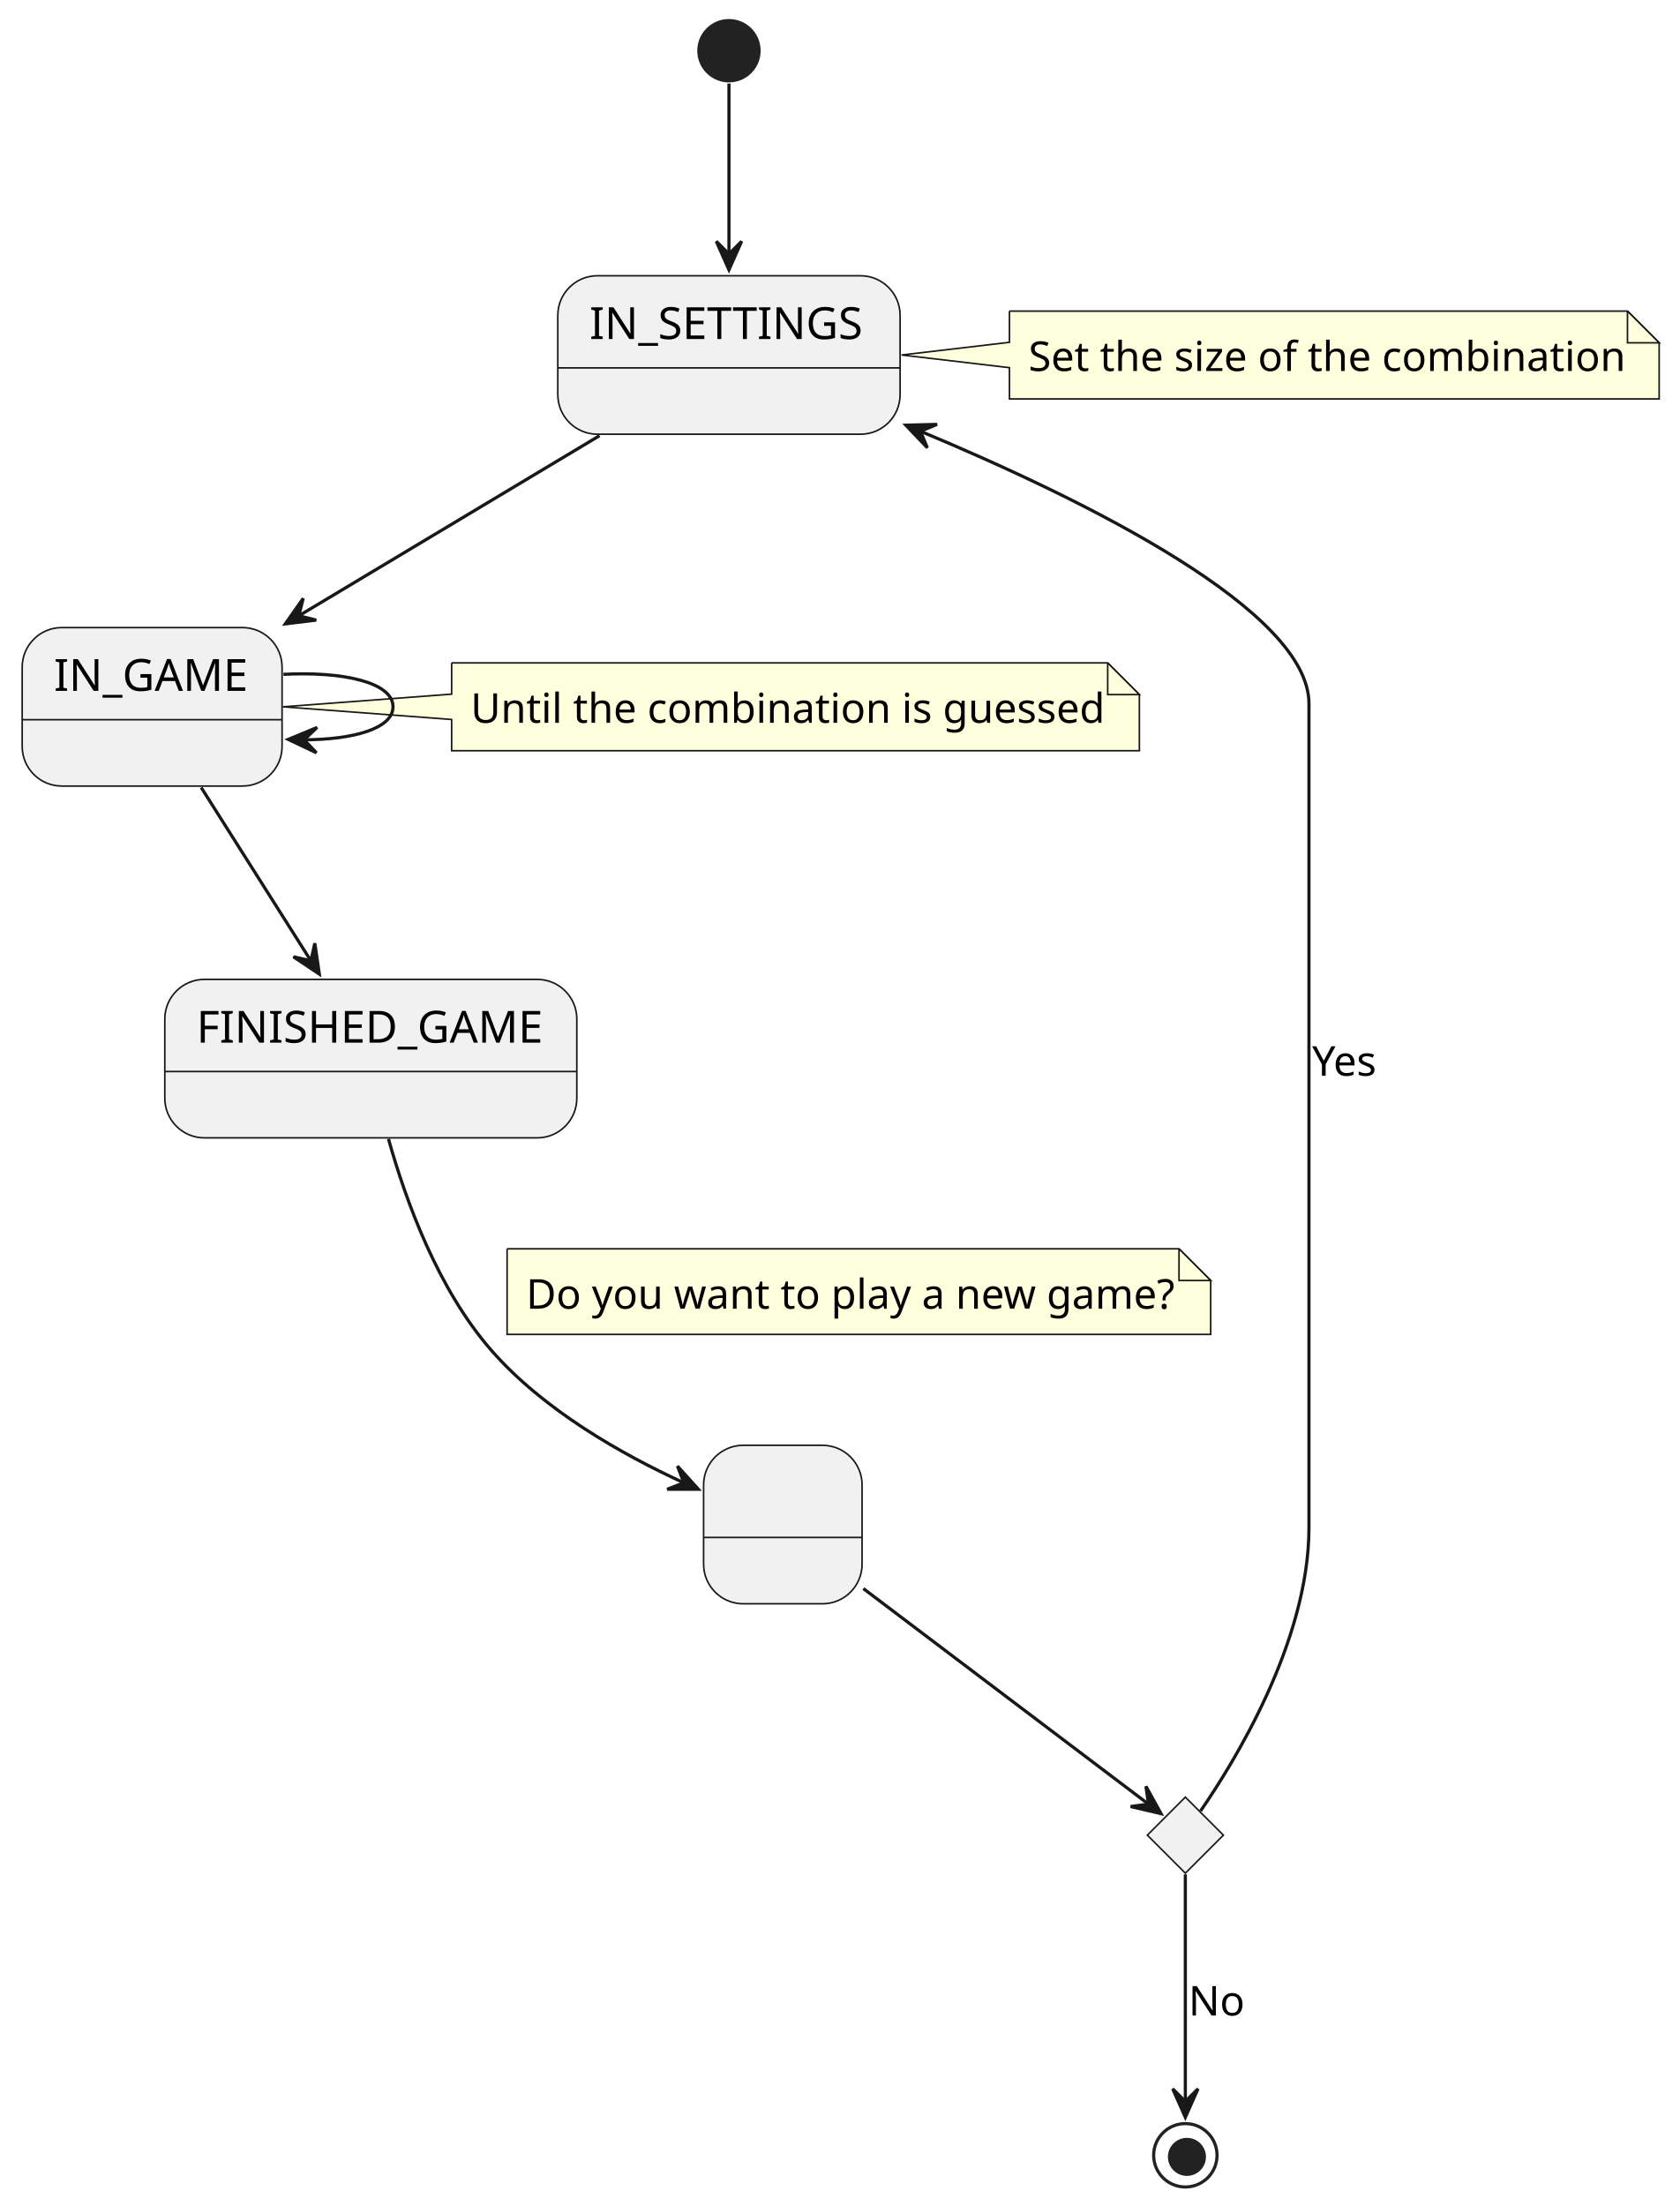
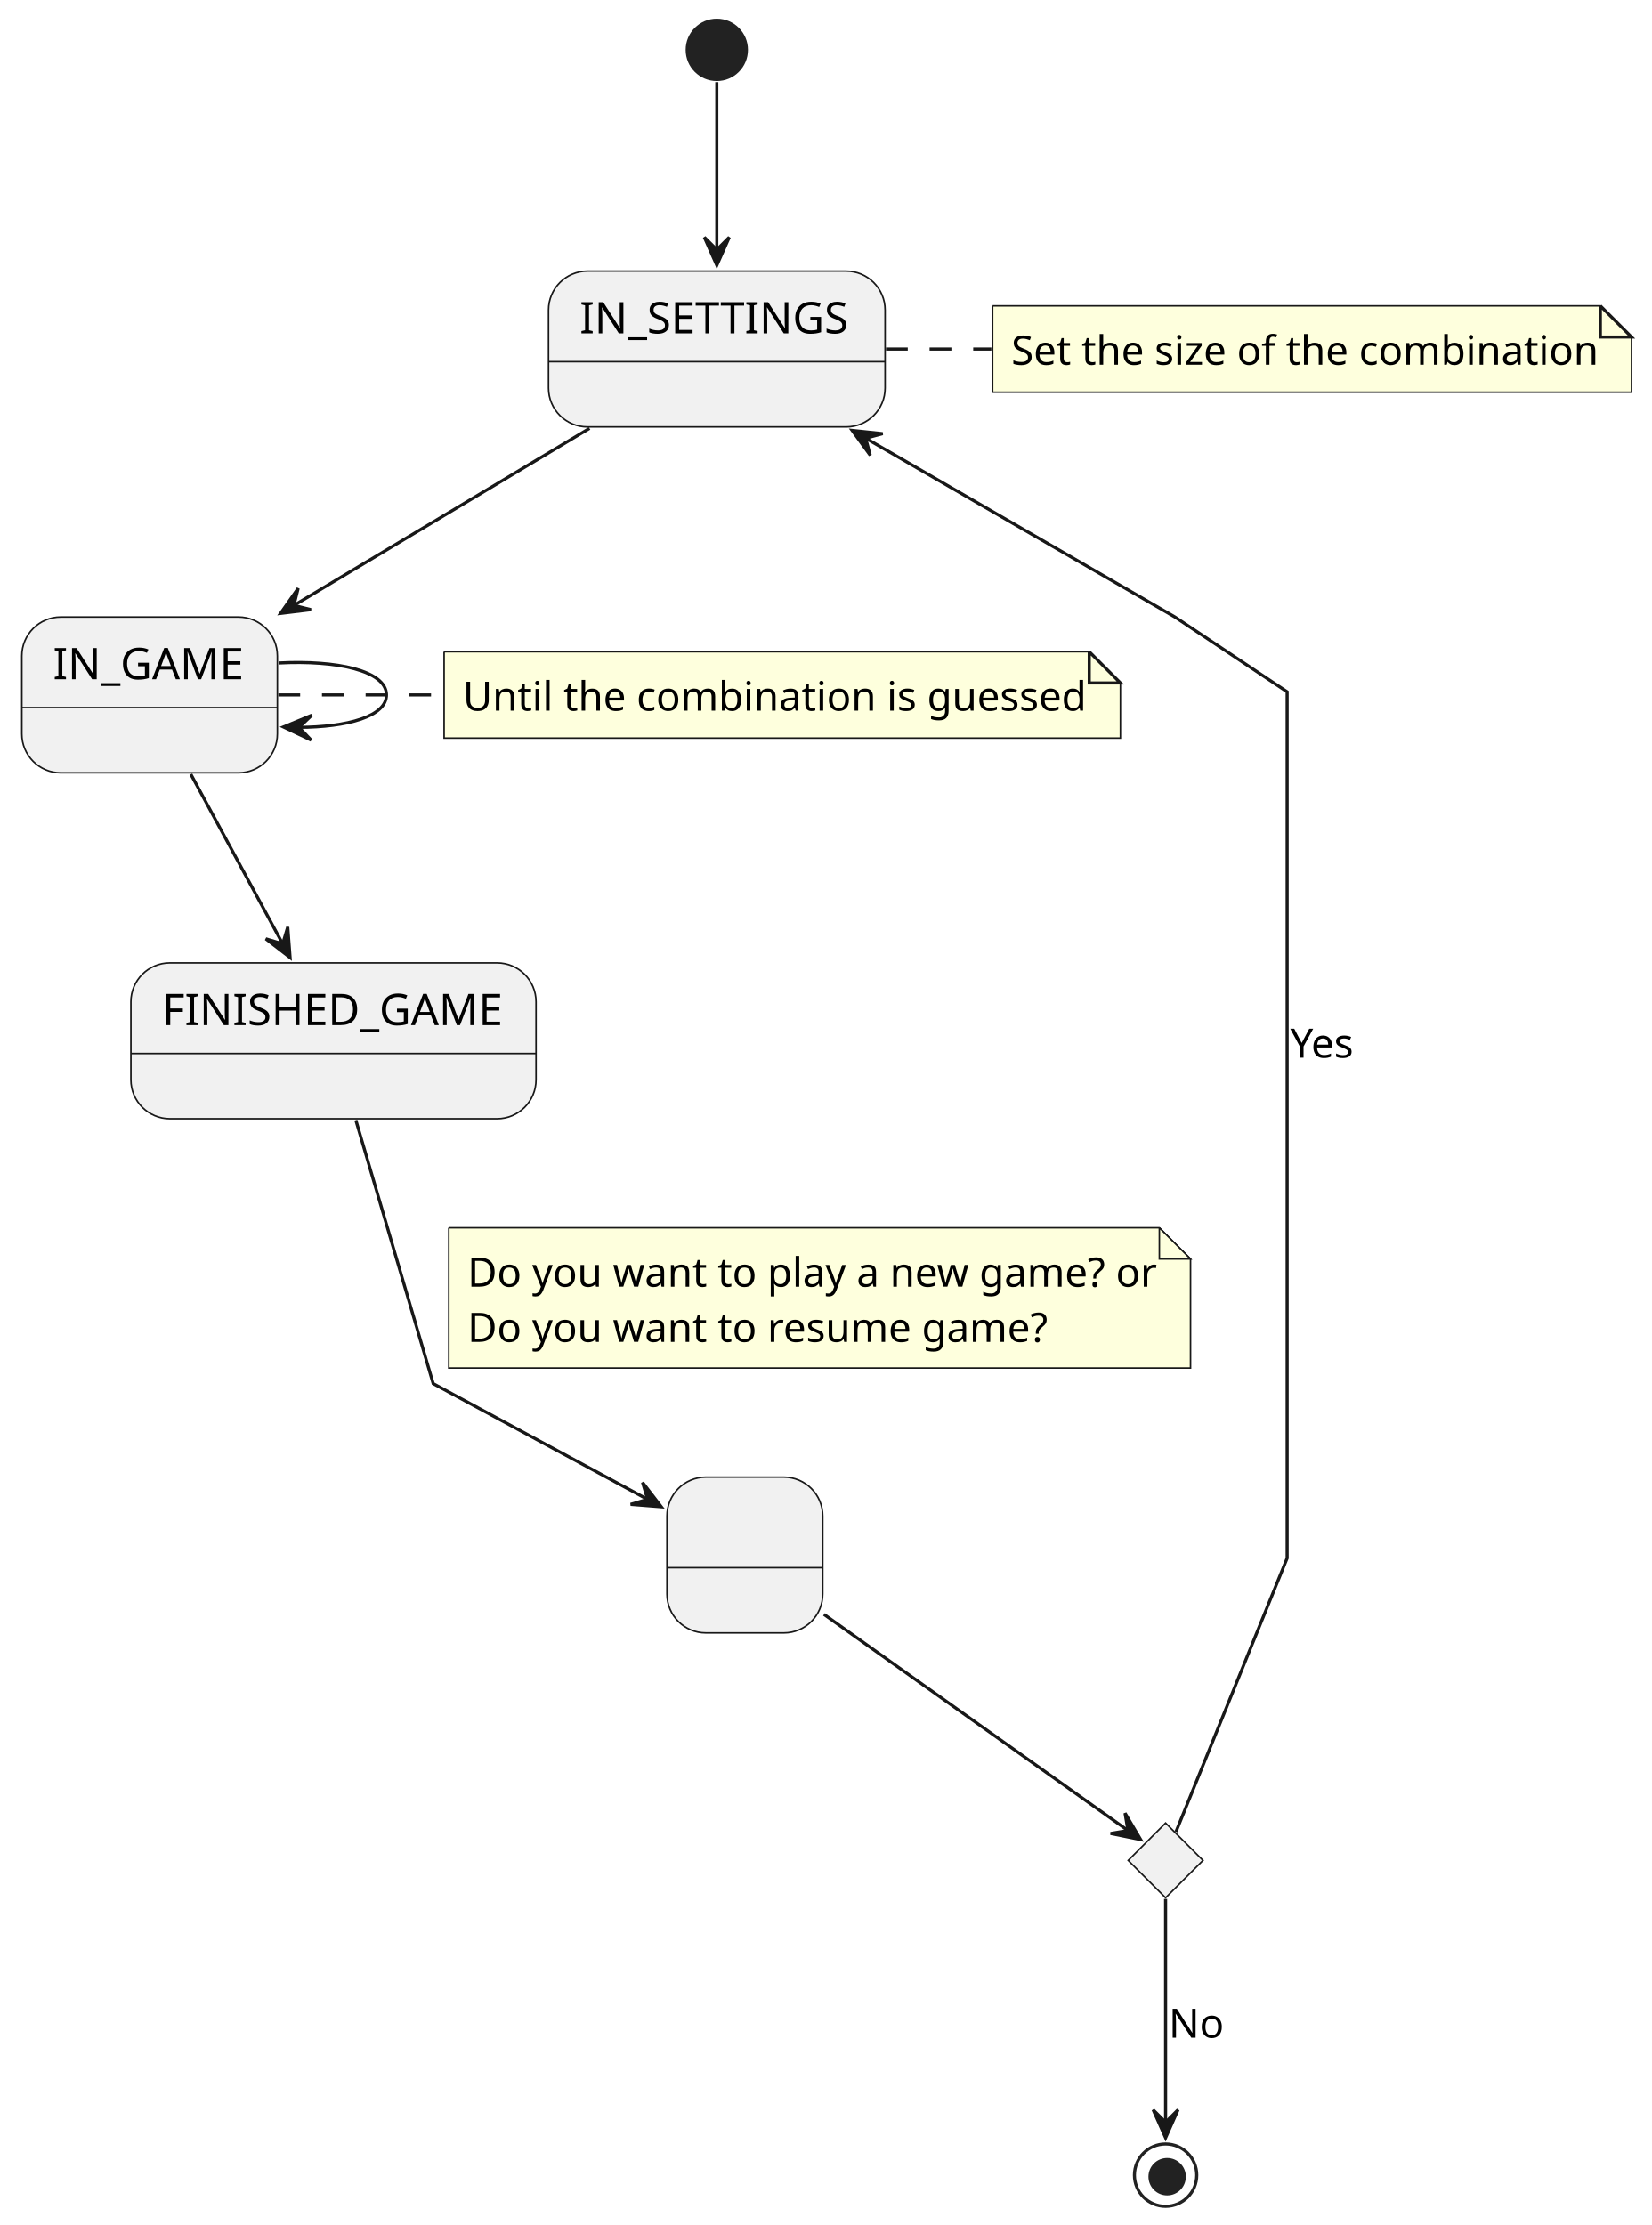
- <svg xmlns="http://www.w3.org/2000/svg" contentStyleType="text/css" height="696px" preserveAspectRatio="none" style="width:530px;height:696px;background:#FFFFFF;" version="1.1" viewBox="0 0 530 696" width="530px" zoomAndPan="magnify">
+ <svg xmlns="http://www.w3.org/2000/svg" contentStyleType="text/css" height="714px" preserveAspectRatio="none" style="width:530px;height:714px;background:#FFFFFF;" version="1.1" viewBox="0 0 530 714" width="530px" zoomAndPan="magnify">
  <defs />
  <g>
    <g id="elem_isResume">
-       <polygon fill="#F1F1F1" points="374,567,386,579,374,591,362,579,374,567" style="stroke:#181818;stroke-width:0.5;" />
+       <polygon fill="#F1F1F1" points="374,585,386,597,374,609,362,597,374,585" style="stroke:#181818;stroke-width:0.5;" />
    </g>
    <g id="question">
-       <rect fill="#F1F1F1" height="50" rx="12.5" ry="12.5" style="stroke:#181818;stroke-width:0.5;" width="50" x="222" y="456" />
-       <line style="stroke:#181818;stroke-width:0.5;" x1="222" x2="272" y1="485.068" y2="485.068" />
-       <text fill="#000000" font-family="sans-serif" font-size="14" lengthAdjust="spacing" textLength="4" x="245" y="475.966"> </text>
+       <rect fill="#F1F1F1" height="50" rx="12.5" ry="12.5" style="stroke:#181818;stroke-width:0.5;" width="50" x="214" y="474" />
+       <line style="stroke:#181818;stroke-width:0.5;" x1="214" x2="264" y1="503.068" y2="503.068" />
+       <text fill="#000000" font-family="sans-serif" font-size="14" lengthAdjust="spacing" textLength="4" x="237" y="493.966"> </text>
    </g>
    <ellipse cx="230" cy="16" fill="#222222" rx="10" ry="10" style="stroke:none;stroke-width:1.0;" />
    <g id="IN_SETTINGS">
      <rect fill="#F1F1F1" height="50" rx="12.5" ry="12.5" style="stroke:#181818;stroke-width:0.5;" width="108" x="176" y="87" />
      <line style="stroke:#181818;stroke-width:0.5;" x1="176" x2="284" y1="116.068" y2="116.068" />
      <text fill="#000000" font-family="sans-serif" font-size="14" lengthAdjust="spacing" textLength="88" x="186" y="106.966">IN_SETTINGS</text>
    </g>
    <g id="elem_GMN7">
-       <path d="M318.5,98.15 L318.5,108 L284.46,112 L318.5,116 L318.5,125.856 A0,0 0 0 0 318.5,125.856 L523.5,125.856 A0,0 0 0 0 523.5,125.856 L523.5,108.15 L513.5,98.15 L318.5,98.15 A0,0 0 0 0 318.5,98.15 " fill="#FEFFDD" style="stroke:#181818;stroke-width:0.5;" />
-       <path d="M513.5,98.15 L513.5,108.15 L523.5,108.15 L513.5,98.15 " fill="#FEFFDD" style="stroke:#181818;stroke-width:0.5;" />
+       <path d="M318.5,98.15 L318.5,125.856 L523.5,125.856 L523.5,108.15 L513.5,98.15 L318.5,98.15 " fill="#FEFFDD" style="stroke:#181818;stroke-width:0.5;" />
+       <path d="M513.5,98.15 L513.5,108.15 L523.5,108.15 L513.5,98.15 " fill="#FEFFDD" style="stroke:#181818;stroke-width:1.0;" />
      <text fill="#000000" font-family="sans-serif" font-size="13" lengthAdjust="spacing" textLength="184" x="324.5" y="117.047">Set the size of the combination</text>
    </g>
    <g id="IN_GAME">
      <rect fill="#F1F1F1" height="50" rx="12.5" ry="12.5" style="stroke:#181818;stroke-width:0.5;" width="82" x="7" y="198" />
      <line style="stroke:#181818;stroke-width:0.5;" x1="7" x2="89" y1="227.068" y2="227.068" />
      <text fill="#000000" font-family="sans-serif" font-size="14" lengthAdjust="spacing" textLength="62" x="17" y="217.966">IN_GAME</text>
    </g>
    <g id="elem_GMN12">
-       <path d="M142.5,209.15 L142.5,219 L89.23,223 L142.5,227 L142.5,236.856 A0,0 0 0 0 142.5,236.856 L359.5,236.856 A0,0 0 0 0 359.5,236.856 L359.5,219.15 L349.5,209.15 L142.5,209.15 A0,0 0 0 0 142.5,209.15 " fill="#FEFFDD" style="stroke:#181818;stroke-width:0.5;" />
-       <path d="M349.5,209.15 L349.5,219.15 L359.5,219.15 L349.5,209.15 " fill="#FEFFDD" style="stroke:#181818;stroke-width:0.5;" />
+       <path d="M142.5,209.15 L142.5,236.856 L359.5,236.856 L359.5,219.15 L349.5,209.15 L142.5,209.15 " fill="#FEFFDD" style="stroke:#181818;stroke-width:0.5;" />
+       <path d="M349.5,209.15 L349.5,219.15 L359.5,219.15 L349.5,209.15 " fill="#FEFFDD" style="stroke:#181818;stroke-width:1.0;" />
      <text fill="#000000" font-family="sans-serif" font-size="13" lengthAdjust="spacing" textLength="196" x="148.5" y="228.047">Until the combination is guessed</text>
    </g>
    <g id="FINISHED_GAME">
-       <rect fill="#F1F1F1" height="50" rx="12.5" ry="12.5" style="stroke:#181818;stroke-width:0.5;" width="130" x="52" y="309" />
-       <line style="stroke:#181818;stroke-width:0.5;" x1="52" x2="182" y1="338.068" y2="338.068" />
-       <text fill="#000000" font-family="sans-serif" font-size="14" lengthAdjust="spacing" textLength="110" x="62" y="328.966">FINISHED_GAME</text>
+       <rect fill="#F1F1F1" height="50" rx="12.5" ry="12.5" style="stroke:#181818;stroke-width:0.5;" width="130" x="42" y="309" />
+       <line style="stroke:#181818;stroke-width:0.5;" x1="42" x2="172" y1="338.068" y2="338.068" />
+       <text fill="#000000" font-family="sans-serif" font-size="14" lengthAdjust="spacing" textLength="110" x="52" y="328.966">FINISHED_GAME</text>
    </g>
-     <ellipse cx="374" cy="680" fill="none" rx="10" ry="10" style="stroke:#222222;stroke-width:1.0;" />
-     <ellipse cx="374.5" cy="680.5" fill="#222222" rx="6" ry="6" style="stroke:none;stroke-width:1.0;" />
+     <ellipse cx="374" cy="698" fill="none" rx="10" ry="10" style="stroke:#222222;stroke-width:1.0;" />
+     <ellipse cx="374.5" cy="698.5" fill="#222222" rx="6" ry="6" style="stroke:none;stroke-width:1.0;" />
    <g id="link_*start_IN_SETTINGS">
      <path d="M230,26.36 C230,38.87 230,61.67 230,80.45 " fill="none" id="*start-to-IN_SETTINGS" style="stroke:#181818;stroke-width:1.0;" />
      <polygon fill="#181818" points="230,85.13,234,76.13,230,80.13,226,76.13,230,85.13" style="stroke:#181818;stroke-width:1.0;" />
    </g>
+     <g id="link_IN_SETTINGS_GMN7">
+       <path d="M284.27,112 C289.93,112 293.67,112 293.67,112 C293.67,112 305,112 318.1,112 " fill="none" id="IN_SETTINGS-GMN7" style="stroke:#181818;stroke-width:1.0;stroke-dasharray:7.0,7.0;" />
+     </g>
    <g id="link_IN_GAME_IN_GAME">
      <path d="M89.43,212.76 C107.97,211.78 124,215.2 124,223 C124,229.89 111.51,233.36 95.82,233.41 " fill="none" id="IN_GAME-to-IN_GAME" style="stroke:#181818;stroke-width:1.0;" />
      <polygon fill="#181818" points="90.95,233.28,99.844,237.51,95.948,233.409,100.05,229.513,90.95,233.28" style="stroke:#181818;stroke-width:1.0;" />
+     </g>
+     <g id="link_IN_GAME_GMN12">
+       <path d="M89.31,223 C103.4,223 115.67,223 115.67,223 C115.67,223 127.93,223 142.02,223 " fill="none" id="IN_GAME-GMN12" style="stroke:#181818;stroke-width:1.0;stroke-dasharray:7.0,7.0;" />
    </g>
    <g id="link_IN_SETTINGS_IN_GAME">
      <path d="M189.16,137.46 C160.94,154.36 123.36,176.86 94.08,194.41 " fill="none" id="IN_SETTINGS-to-IN_GAME" style="stroke:#181818;stroke-width:1.0;" />
      <polygon fill="#181818" points="90.01,196.84,99.785,195.639,94.297,194.268,95.669,188.78,90.01,196.84" style="stroke:#181818;stroke-width:1.0;" />
    </g>
    <g id="link_IN_GAME_FINISHED_GAME">
-       <path d="M63.48,248.46 C73.78,264.73 87.37,286.19 98.27,303.42 " fill="none" id="IN_GAME-to-FINISHED_GAME" style="stroke:#181818;stroke-width:1.0;" />
-       <polygon fill="#181818" points="100.76,307.34,99.335,297.595,98.09,303.113,92.571,301.868,100.76,307.34" style="stroke:#181818;stroke-width:1.0;" />
+       <path d="M61.24,248.46 C69.97,264.59 81.46,285.82 90.75,302.97 " fill="none" id="IN_GAME-to-FINISHED_GAME" style="stroke:#181818;stroke-width:1.0;" />
+       <polygon fill="#181818" points="93.08,307.29,92.331,297.47,90.708,302.889,85.289,301.265,93.08,307.29" style="stroke:#181818;stroke-width:1.0;" />
    </g>
    <g id="link_FINISHED_GAME_question">
-       <path d="M122.57,359.33 C128.1,379.11 138.22,406.78 155,426 C171.45,444.84 196.14,458.83 215.8,467.84 " fill="none" id="FINISHED_GAME-to-question" style="stroke:#181818;stroke-width:1.0;" />
-       <polygon fill="#181818" points="220.35,469.86,213.746,462.553,215.78,467.832,210.501,469.866,220.35,469.86" style="stroke:#181818;stroke-width:1.0;" />
-       <path d="M160,394 L160,421 L382,421 L382,404 L372,394 L160,394 " fill="#FEFFDD" style="stroke:#181818;stroke-width:0.5;" />
+       <path d="M114.18,359.46 C123.62,391.6 139,444 139,444 C139,444 178.44,465.3 207.79,481.15 " fill="none" id="FINISHED_GAME-to-question" style="stroke:#181818;stroke-width:1.0;" />
+       <polygon fill="#181818" points="212.18,483.51,206.175,475.704,207.785,481.127,202.362,482.736,212.18,483.51" style="stroke:#181818;stroke-width:1.0;" />
+       <path d="M144,394 L144,439 L382,439 L382,404 L372,394 L144,394 " fill="#FEFFDD" style="stroke:#181818;stroke-width:0.5;" />
      <path d="M372,394 L372,404 L382,404 L372,394 " fill="#FEFFDD" style="stroke:#181818;stroke-width:0.5;" />
-       <text fill="#000000" font-family="sans-serif" font-size="13" lengthAdjust="spacing" textLength="201" x="166" y="412.897">Do you want to play a new game?</text>
+       <text fill="#000000" font-family="sans-serif" font-size="13" lengthAdjust="spacing" textLength="217" x="150" y="412.897">Do you want to play a new game? or</text>
+       <text fill="#000000" font-family="sans-serif" font-size="13" lengthAdjust="spacing" textLength="183" x="150" y="430.603">Do you want to resume game?</text>
    </g>
    <g id="link_question_isResume">
-       <path d="M272.4,501.2 C299.79,521.9 342.19,553.96 362.45,569.27 " fill="none" id="question-to-isResume" style="stroke:#181818;stroke-width:1.0;" />
-       <polygon fill="#181818" points="366.34,572.21,361.575,563.591,362.352,569.194,356.749,569.972,366.34,572.21" style="stroke:#181818;stroke-width:1.0;" />
+       <path d="M264.39,518.06 C293.56,538.8 340.19,571.96 362.01,587.47 " fill="none" id="question-to-isResume" style="stroke:#181818;stroke-width:1.0;" />
+       <polygon fill="#181818" points="366,590.31,360.99,581.831,361.928,587.409,356.349,588.347,366,590.31" style="stroke:#181818;stroke-width:1.0;" />
    </g>
    <g id="link_isResume_IN_SETTINGS">
-       <path d="M378.78,571.39 C389.2,556.33 413,517.98 413,482 C413,222 413,222 413,222 C413,192.83 343.51,158.22 290.17,135.95 " fill="none" id="isResume-to-IN_SETTINGS" style="stroke:#181818;stroke-width:1.0;" />
-       <polygon fill="#181818" points="285.81,134.15,292.598,141.286,290.43,136.061,295.656,133.893,285.81,134.15" style="stroke:#181818;stroke-width:1.0;" />
+       <path d="M377.33,587.82 C386.76,564.6 413,500 413,500 C413,222 413,222 413,222 C413,222 377,198 377,198 C377,198 320.5,165.33 277.55,140.5 " fill="none" id="isResume-to-IN_SETTINGS" style="stroke:#181818;stroke-width:1.0;" />
+       <polygon fill="#181818" points="273.43,138.12,279.223,146.085,277.76,140.621,283.224,139.157,273.43,138.12" style="stroke:#181818;stroke-width:1.0;" />
      <text fill="#000000" font-family="sans-serif" font-size="13" lengthAdjust="spacing" textLength="20" x="414" y="339.397">Yes</text>
    </g>
    <g id="link_isResume_*end">
-       <path d="M374,591.36 C374,608.98 374,642.99 374,663.06 " fill="none" id="isResume-to-*end" style="stroke:#181818;stroke-width:1.0;" />
-       <polygon fill="#181818" points="374,668.02,378,659.02,374,663.02,370,659.02,374,668.02" style="stroke:#181818;stroke-width:1.0;" />
-       <text fill="#000000" font-family="sans-serif" font-size="13" lengthAdjust="spacing" textLength="18" x="375" y="635.897">No</text>
+       <path d="M374,609.36 C374,626.98 374,660.99 374,681.06 " fill="none" id="isResume-to-*end" style="stroke:#181818;stroke-width:1.0;" />
+       <polygon fill="#181818" points="374,686.02,378,677.02,374,681.02,370,677.02,374,686.02" style="stroke:#181818;stroke-width:1.0;" />
+       <text fill="#000000" font-family="sans-serif" font-size="13" lengthAdjust="spacing" textLength="18" x="375" y="653.897">No</text>
    </g>
  </g>
</svg>
